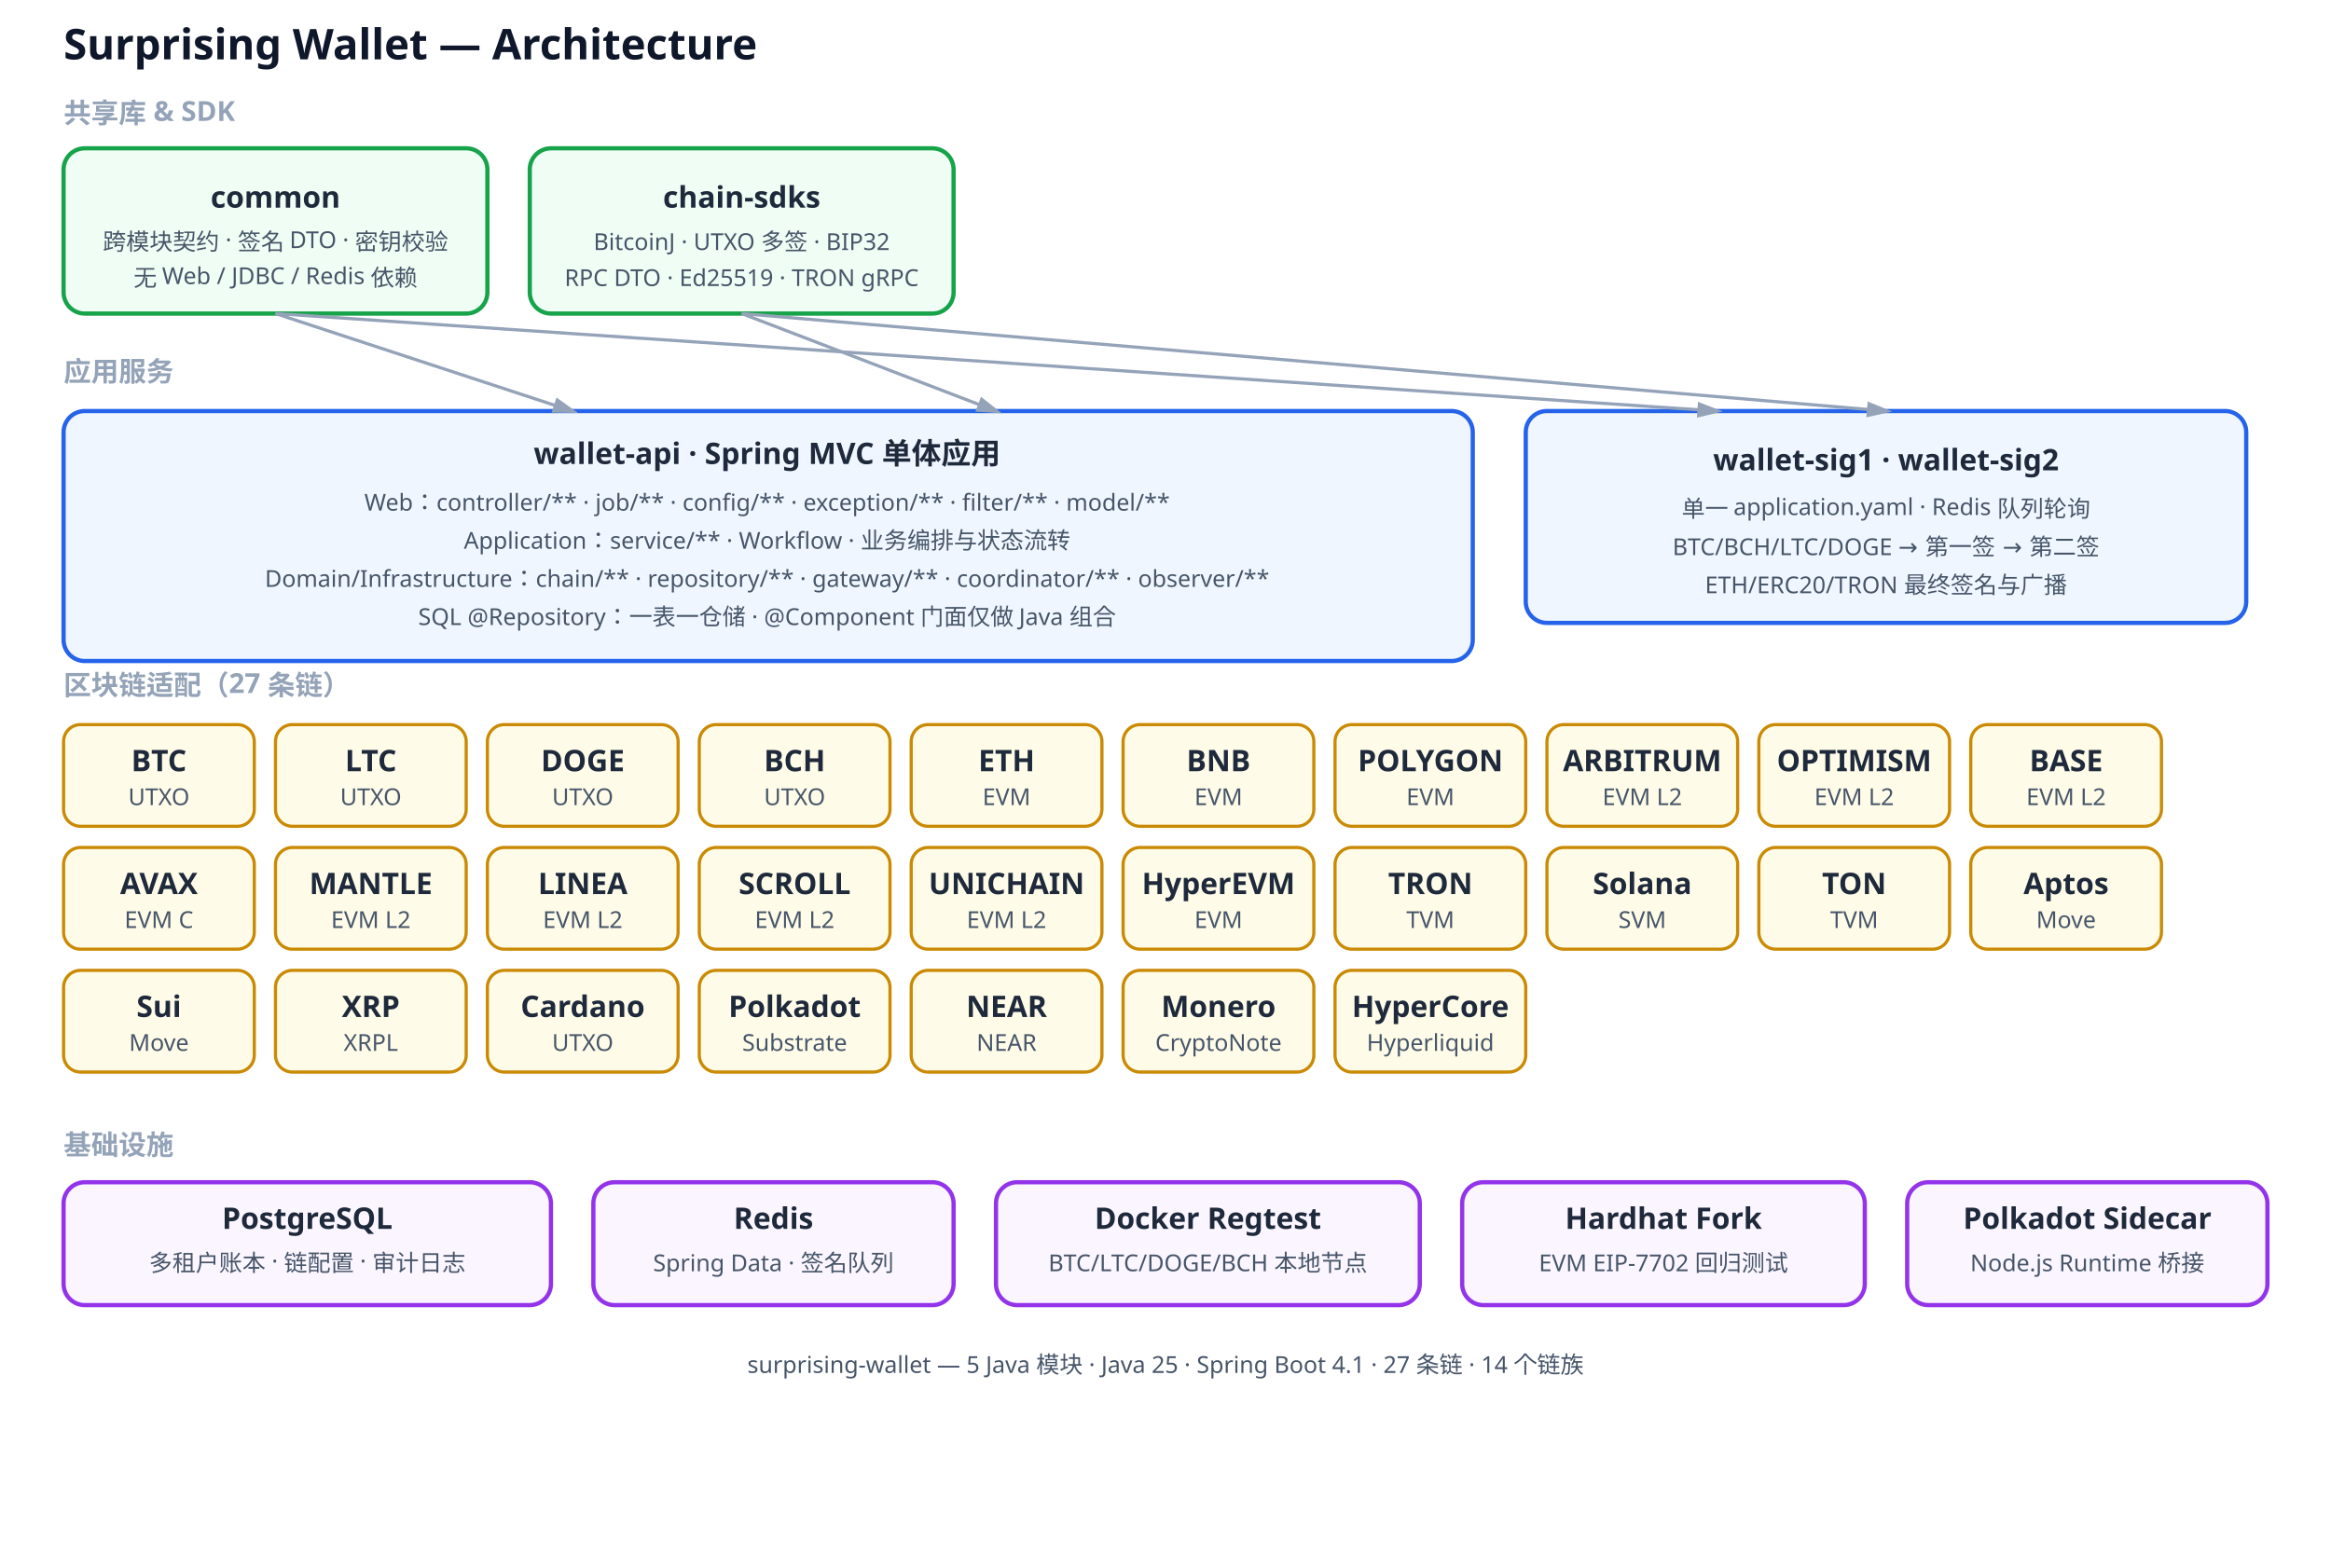
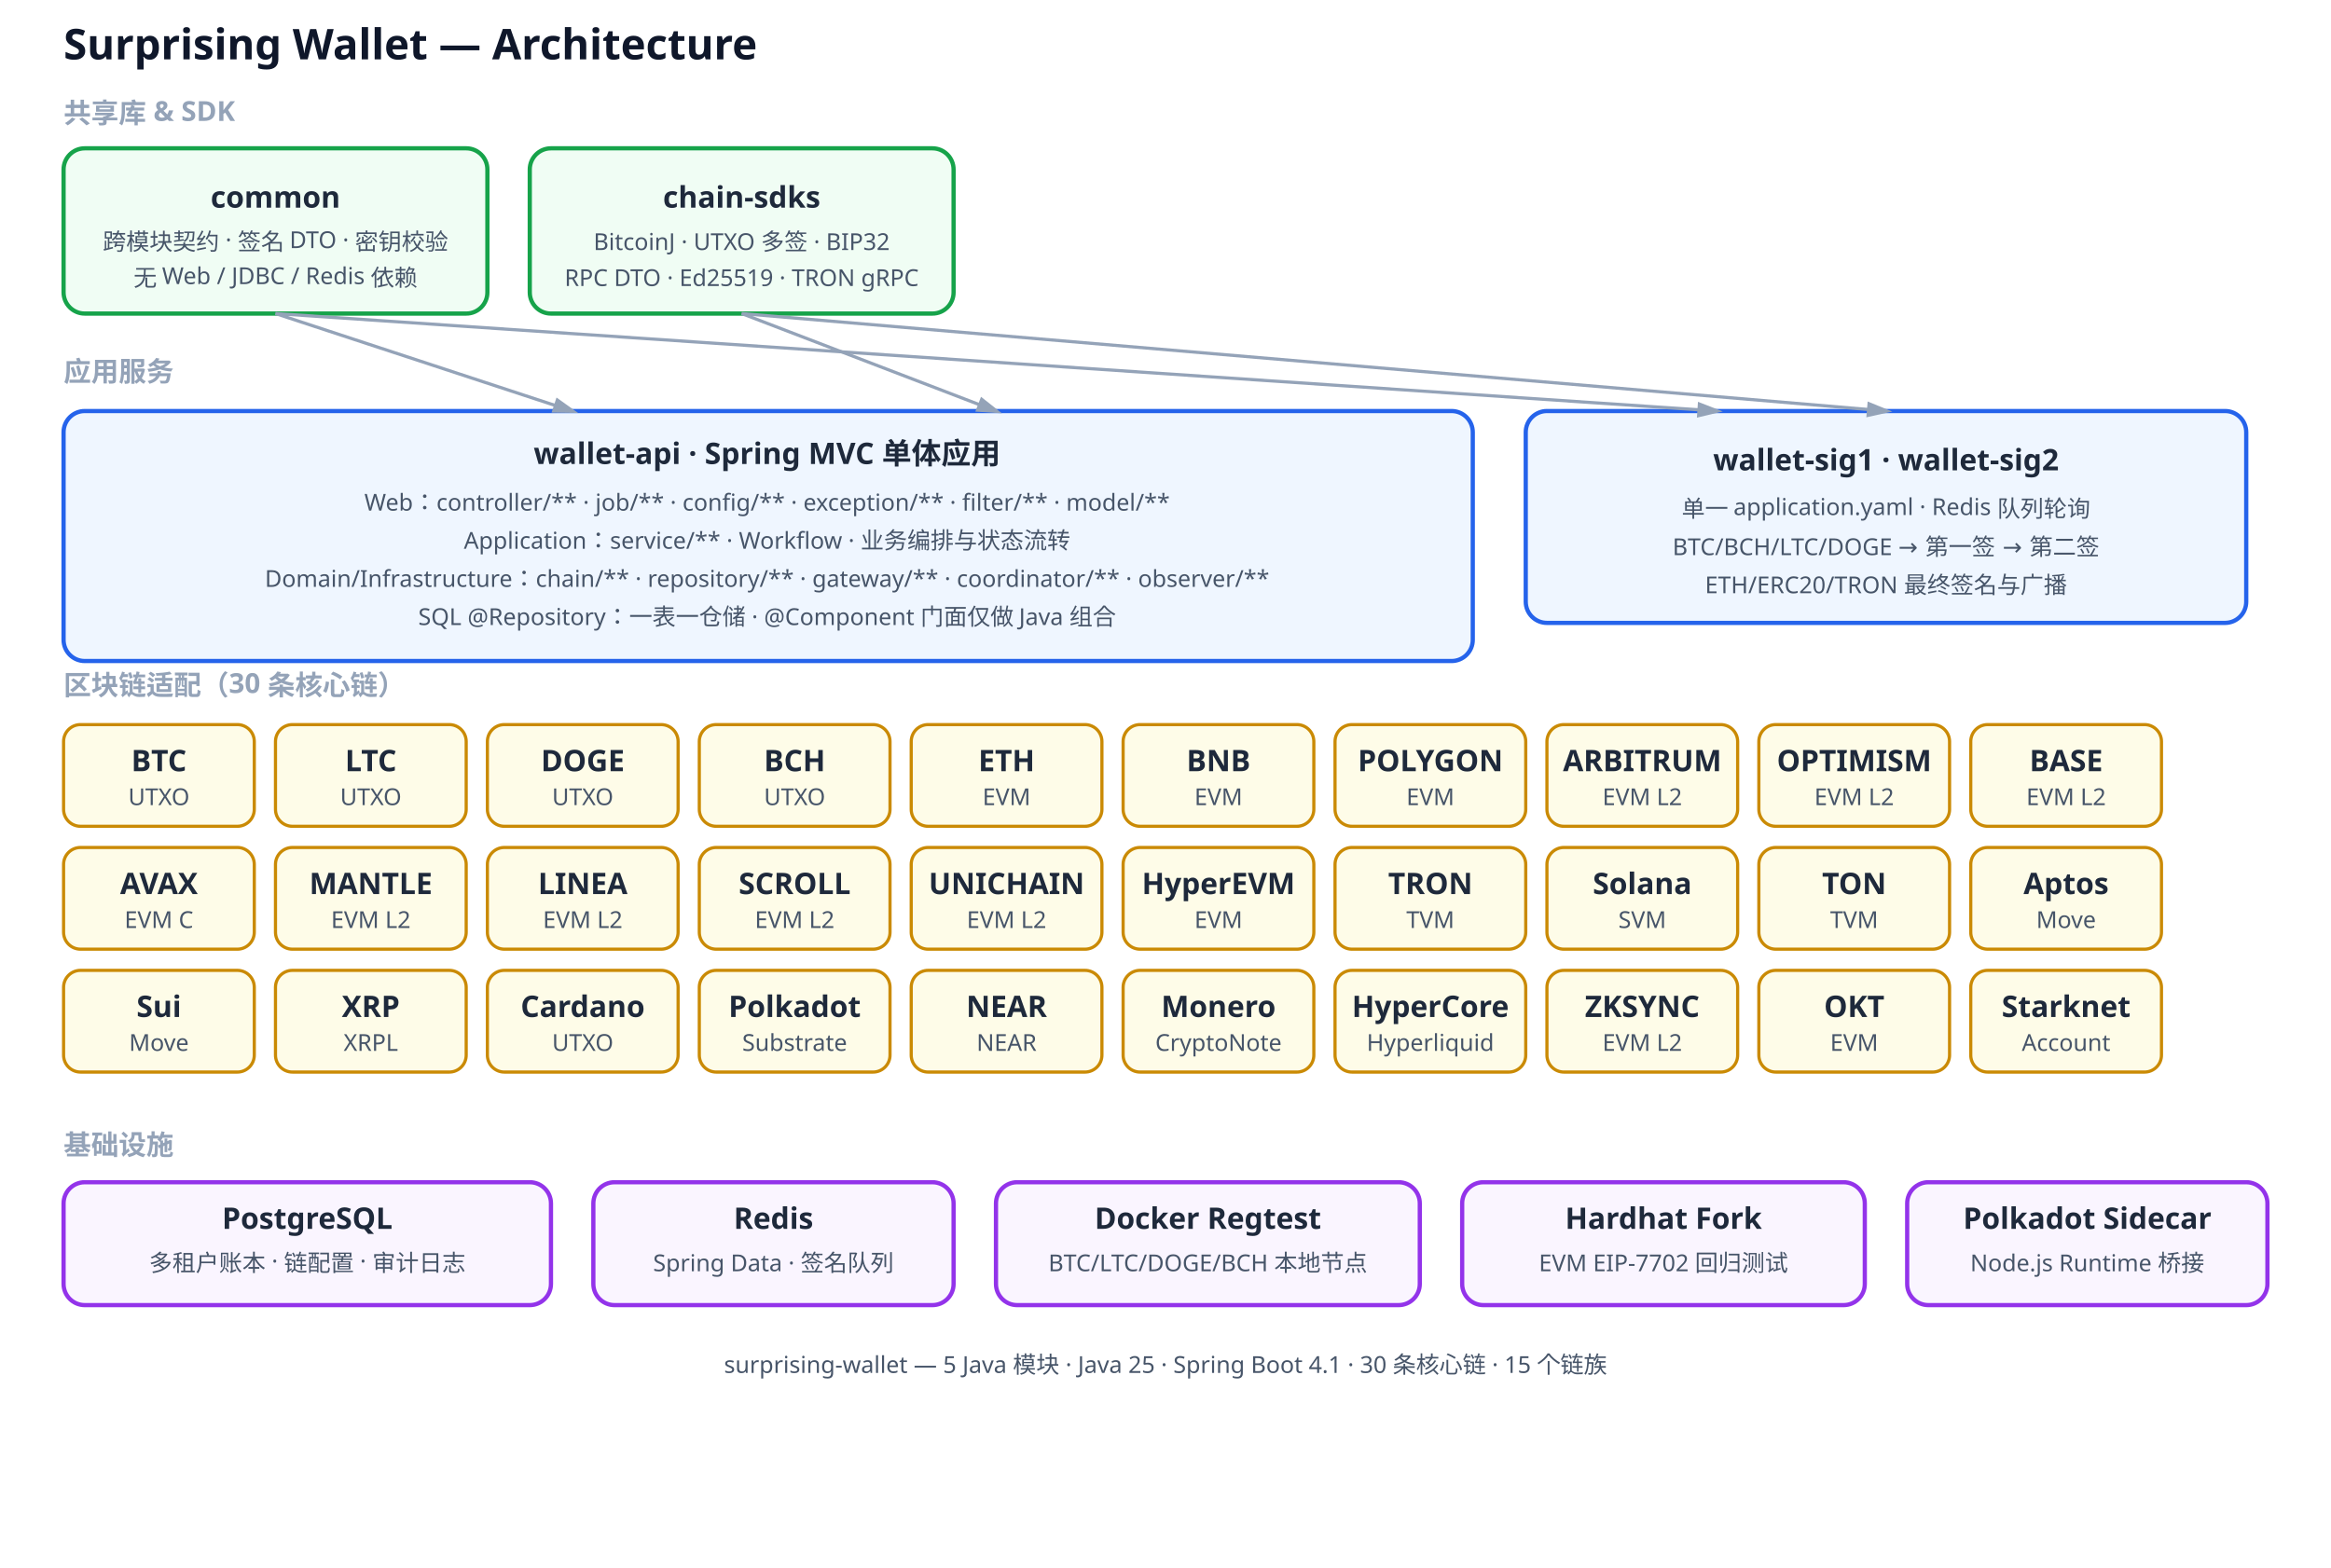
<svg xmlns="http://www.w3.org/2000/svg" width="1100" height="740" viewBox="0 0 1100 740">
  <style>
    .svc   { fill: #eff6ff; stroke: #2563eb; stroke-width: 2; rx: 10; }
    .lib   { fill: #f0fdf4; stroke: #16a34a; stroke-width: 2; rx: 10; }
    .chain { fill: #fefce8; stroke: #ca8a04; stroke-width: 1.5; rx: 8; }
    .infra { fill: #faf5ff; stroke: #9333ea; stroke-width: 2; rx: 10; }
    .label { font: 14px sans-serif; font-weight: 700; fill: #1e293b; }
    .desc  { font: 11px sans-serif; fill: #475569; }
    .title { font: 20px sans-serif; font-weight: 700; fill: #0f172a; }
    .sep   { font: 13px sans-serif; font-weight: 600; fill: #94a3b8; }
    .arrow { stroke: #94a3b8; stroke-width: 1.5; marker-end: url(#arr); }
  </style>
  <defs>
    <marker id="arr" markerWidth="8" markerHeight="8" refX="6" refY="2.5" orient="auto" markerUnits="strokeWidth">
      <path d="M0,0 L0,5 L8,2.5 z" fill="#94a3b8" />
    </marker>
  </defs>
  <text x="30" y="28" class="title">Surprising Wallet —  Architecture</text>
  <text x="30" y="58" class="sep"> 共享库 &amp; SDK</text>
  <rect x="30" y="70" width="200" height="78" class="lib" />
  <text x="130" y="98" text-anchor="middle" class="label">common</text>
  <text x="130" y="118" text-anchor="middle" class="desc">跨模块契约 · 签名 DTO · 密钥校验</text>
  <text x="130" y="135" text-anchor="middle" class="desc">无 Web / JDBC / Redis 依赖</text>
  <rect x="250" y="70" width="200" height="78" class="lib" />
  <text x="350" y="98" text-anchor="middle" class="label">chain-sdks</text>
  <text x="350" y="118" text-anchor="middle" class="desc">BitcoinJ · UTXO 多签 · BIP32</text>
  <text x="350" y="135" text-anchor="middle" class="desc">RPC DTO · Ed25519 · TRON gRPC</text>
  <text x="30" y="180" class="sep"> 应用服务</text>
  <rect x="30" y="194" width="665" height="118" class="svc" />
  <text x="362" y="219" text-anchor="middle" class="label">wallet-api · Spring MVC 单体应用</text>
  <text x="362" y="241" text-anchor="middle" class="desc">Web：controller/** · job/** · config/** · exception/** · filter/** · model/**</text>
  <text x="362" y="259" text-anchor="middle" class="desc">Application：service/** · Workflow · 业务编排与状态流转</text>
  <text x="362" y="277" text-anchor="middle" class="desc">Domain/Infrastructure：chain/** · repository/** · gateway/** · coordinator/** · observer/**</text>
  <text x="362" y="295" text-anchor="middle" class="desc">SQL @Repository：一表一仓储 · @Component 门面仅做 Java 组合</text>
  <rect x="720" y="194" width="340" height="100" class="svc" />
  <text x="890" y="222" text-anchor="middle" class="label">wallet-sig1 · wallet-sig2</text>
  <text x="890" y="244" text-anchor="middle" class="desc">单一 application.yaml · Redis 队列轮询</text>
  <text x="890" y="262" text-anchor="middle" class="desc">BTC/BCH/LTC/DOGE → 第一签 → 第二签</text>
  <text x="890" y="280" text-anchor="middle" class="desc">ETH/ERC20/TRON 最终签名与广播</text>
  <line x1="130" y1="148" x2="270" y2="194" class="arrow" />
  <line x1="350" y1="148" x2="470" y2="194" class="arrow" />
  <line x1="130" y1="148" x2="810" y2="194" class="arrow" />
  <line x1="350" y1="148" x2="890" y2="194" class="arrow" />
-   <text x="30" y="328" class="sep"> 区块链适配（27 条链）</text>
+   <text x="30" y="328" class="sep"> 区块链适配（30 条核心链）</text>
  <rect x="30" y="342" width="90" height="48" class="chain" />
  <text x="75" y="364" text-anchor="middle" class="label">BTC</text>
  <text x="75" y="380" text-anchor="middle" class="desc">UTXO</text>
  <rect x="130" y="342" width="90" height="48" class="chain" />
  <text x="175" y="364" text-anchor="middle" class="label">LTC</text>
  <text x="175" y="380" text-anchor="middle" class="desc">UTXO</text>
  <rect x="230" y="342" width="90" height="48" class="chain" />
  <text x="275" y="364" text-anchor="middle" class="label">DOGE</text>
  <text x="275" y="380" text-anchor="middle" class="desc">UTXO</text>
  <rect x="330" y="342" width="90" height="48" class="chain" />
  <text x="375" y="364" text-anchor="middle" class="label">BCH</text>
  <text x="375" y="380" text-anchor="middle" class="desc">UTXO</text>
  <rect x="430" y="342" width="90" height="48" class="chain" />
  <text x="475" y="364" text-anchor="middle" class="label">ETH</text>
  <text x="475" y="380" text-anchor="middle" class="desc">EVM</text>
  <rect x="530" y="342" width="90" height="48" class="chain" />
  <text x="575" y="364" text-anchor="middle" class="label">BNB</text>
  <text x="575" y="380" text-anchor="middle" class="desc">EVM</text>
  <rect x="630" y="342" width="90" height="48" class="chain" />
  <text x="675" y="364" text-anchor="middle" class="label">POLYGON</text>
  <text x="675" y="380" text-anchor="middle" class="desc">EVM</text>
  <rect x="730" y="342" width="90" height="48" class="chain" />
  <text x="775" y="364" text-anchor="middle" class="label">ARBITRUM</text>
  <text x="775" y="380" text-anchor="middle" class="desc">EVM L2</text>
  <rect x="830" y="342" width="90" height="48" class="chain" />
  <text x="875" y="364" text-anchor="middle" class="label">OPTIMISM</text>
  <text x="875" y="380" text-anchor="middle" class="desc">EVM L2</text>
  <rect x="930" y="342" width="90" height="48" class="chain" />
  <text x="975" y="364" text-anchor="middle" class="label">BASE</text>
  <text x="975" y="380" text-anchor="middle" class="desc">EVM L2</text>
  <rect x="30" y="400" width="90" height="48" class="chain" />
  <text x="75" y="422" text-anchor="middle" class="label">AVAX</text>
  <text x="75" y="438" text-anchor="middle" class="desc">EVM C</text>
  <rect x="130" y="400" width="90" height="48" class="chain" />
  <text x="175" y="422" text-anchor="middle" class="label">MANTLE</text>
  <text x="175" y="438" text-anchor="middle" class="desc">EVM L2</text>
  <rect x="230" y="400" width="90" height="48" class="chain" />
  <text x="275" y="422" text-anchor="middle" class="label">LINEA</text>
  <text x="275" y="438" text-anchor="middle" class="desc">EVM L2</text>
  <rect x="330" y="400" width="90" height="48" class="chain" />
  <text x="375" y="422" text-anchor="middle" class="label">SCROLL</text>
  <text x="375" y="438" text-anchor="middle" class="desc">EVM L2</text>
  <rect x="430" y="400" width="90" height="48" class="chain" />
  <text x="475" y="422" text-anchor="middle" class="label">UNICHAIN</text>
  <text x="475" y="438" text-anchor="middle" class="desc">EVM L2</text>
  <rect x="530" y="400" width="90" height="48" class="chain" />
  <text x="575" y="422" text-anchor="middle" class="label">HyperEVM</text>
  <text x="575" y="438" text-anchor="middle" class="desc">EVM</text>
  <rect x="630" y="400" width="90" height="48" class="chain" />
  <text x="675" y="422" text-anchor="middle" class="label">TRON</text>
  <text x="675" y="438" text-anchor="middle" class="desc">TVM</text>
  <rect x="730" y="400" width="90" height="48" class="chain" />
  <text x="775" y="422" text-anchor="middle" class="label">Solana</text>
  <text x="775" y="438" text-anchor="middle" class="desc">SVM</text>
  <rect x="830" y="400" width="90" height="48" class="chain" />
  <text x="875" y="422" text-anchor="middle" class="label">TON</text>
  <text x="875" y="438" text-anchor="middle" class="desc">TVM</text>
  <rect x="930" y="400" width="90" height="48" class="chain" />
  <text x="975" y="422" text-anchor="middle" class="label">Aptos</text>
  <text x="975" y="438" text-anchor="middle" class="desc">Move</text>
  <rect x="30" y="458" width="90" height="48" class="chain" />
  <text x="75" y="480" text-anchor="middle" class="label">Sui</text>
  <text x="75" y="496" text-anchor="middle" class="desc">Move</text>
  <rect x="130" y="458" width="90" height="48" class="chain" />
  <text x="175" y="480" text-anchor="middle" class="label">XRP</text>
  <text x="175" y="496" text-anchor="middle" class="desc">XRPL</text>
  <rect x="230" y="458" width="90" height="48" class="chain" />
  <text x="275" y="480" text-anchor="middle" class="label">Cardano</text>
  <text x="275" y="496" text-anchor="middle" class="desc">UTXO</text>
  <rect x="330" y="458" width="90" height="48" class="chain" />
  <text x="375" y="480" text-anchor="middle" class="label">Polkadot</text>
  <text x="375" y="496" text-anchor="middle" class="desc">Substrate</text>
  <rect x="430" y="458" width="90" height="48" class="chain" />
  <text x="475" y="480" text-anchor="middle" class="label">NEAR</text>
  <text x="475" y="496" text-anchor="middle" class="desc">NEAR</text>
  <rect x="530" y="458" width="90" height="48" class="chain" />
  <text x="575" y="480" text-anchor="middle" class="label">Monero</text>
  <text x="575" y="496" text-anchor="middle" class="desc">CryptoNote</text>
  <rect x="630" y="458" width="90" height="48" class="chain" />
  <text x="675" y="480" text-anchor="middle" class="label">HyperCore</text>
  <text x="675" y="496" text-anchor="middle" class="desc">Hyperliquid</text>
+   <rect x="730" y="458" width="90" height="48" class="chain" />
+   <text x="775" y="480" text-anchor="middle" class="label">ZKSYNC</text>
+   <text x="775" y="496" text-anchor="middle" class="desc">EVM L2</text>
+   <rect x="830" y="458" width="90" height="48" class="chain" />
+   <text x="875" y="480" text-anchor="middle" class="label">OKT</text>
+   <text x="875" y="496" text-anchor="middle" class="desc">EVM</text>
+   <rect x="930" y="458" width="90" height="48" class="chain" />
+   <text x="975" y="480" text-anchor="middle" class="label">Starknet</text>
+   <text x="975" y="496" text-anchor="middle" class="desc">Account</text>
  <text x="30" y="545" class="sep"> 基础设施</text>
  <rect x="30" y="558" width="230" height="58" class="infra" />
  <text x="145" y="580" text-anchor="middle" class="label">PostgreSQL</text>
  <text x="145" y="600" text-anchor="middle" class="desc">多租户账本 · 链配置 · 审计日志</text>
  <rect x="280" y="558" width="170" height="58" class="infra" />
  <text x="365" y="580" text-anchor="middle" class="label">Redis</text>
  <text x="365" y="600" text-anchor="middle" class="desc">Spring Data · 签名队列</text>
  <rect x="470" y="558" width="200" height="58" class="infra" />
  <text x="570" y="580" text-anchor="middle" class="label">Docker Regtest</text>
  <text x="570" y="600" text-anchor="middle" class="desc">BTC/LTC/DOGE/BCH 本地节点</text>
  <rect x="690" y="558" width="190" height="58" class="infra" />
  <text x="785" y="580" text-anchor="middle" class="label">Hardhat Fork</text>
  <text x="785" y="600" text-anchor="middle" class="desc">EVM EIP-7702 回归测试</text>
  <rect x="900" y="558" width="170" height="58" class="infra" />
  <text x="985" y="580" text-anchor="middle" class="label">Polkadot Sidecar</text>
  <text x="985" y="600" text-anchor="middle" class="desc">Node.js Runtime 桥接</text>
-   <text x="550" y="648" text-anchor="middle" class="desc" fill="#94a3b8" font-size="11">surprising-wallet — 5 Java 模块 · Java 25 · Spring Boot 4.1 · 27 条链 · 14 个链族</text>
+   <text x="550" y="648" text-anchor="middle" class="desc" fill="#94a3b8" font-size="11">surprising-wallet — 5 Java 模块 · Java 25 · Spring Boot 4.1 · 30 条核心链 · 15 个链族</text>
</svg>
